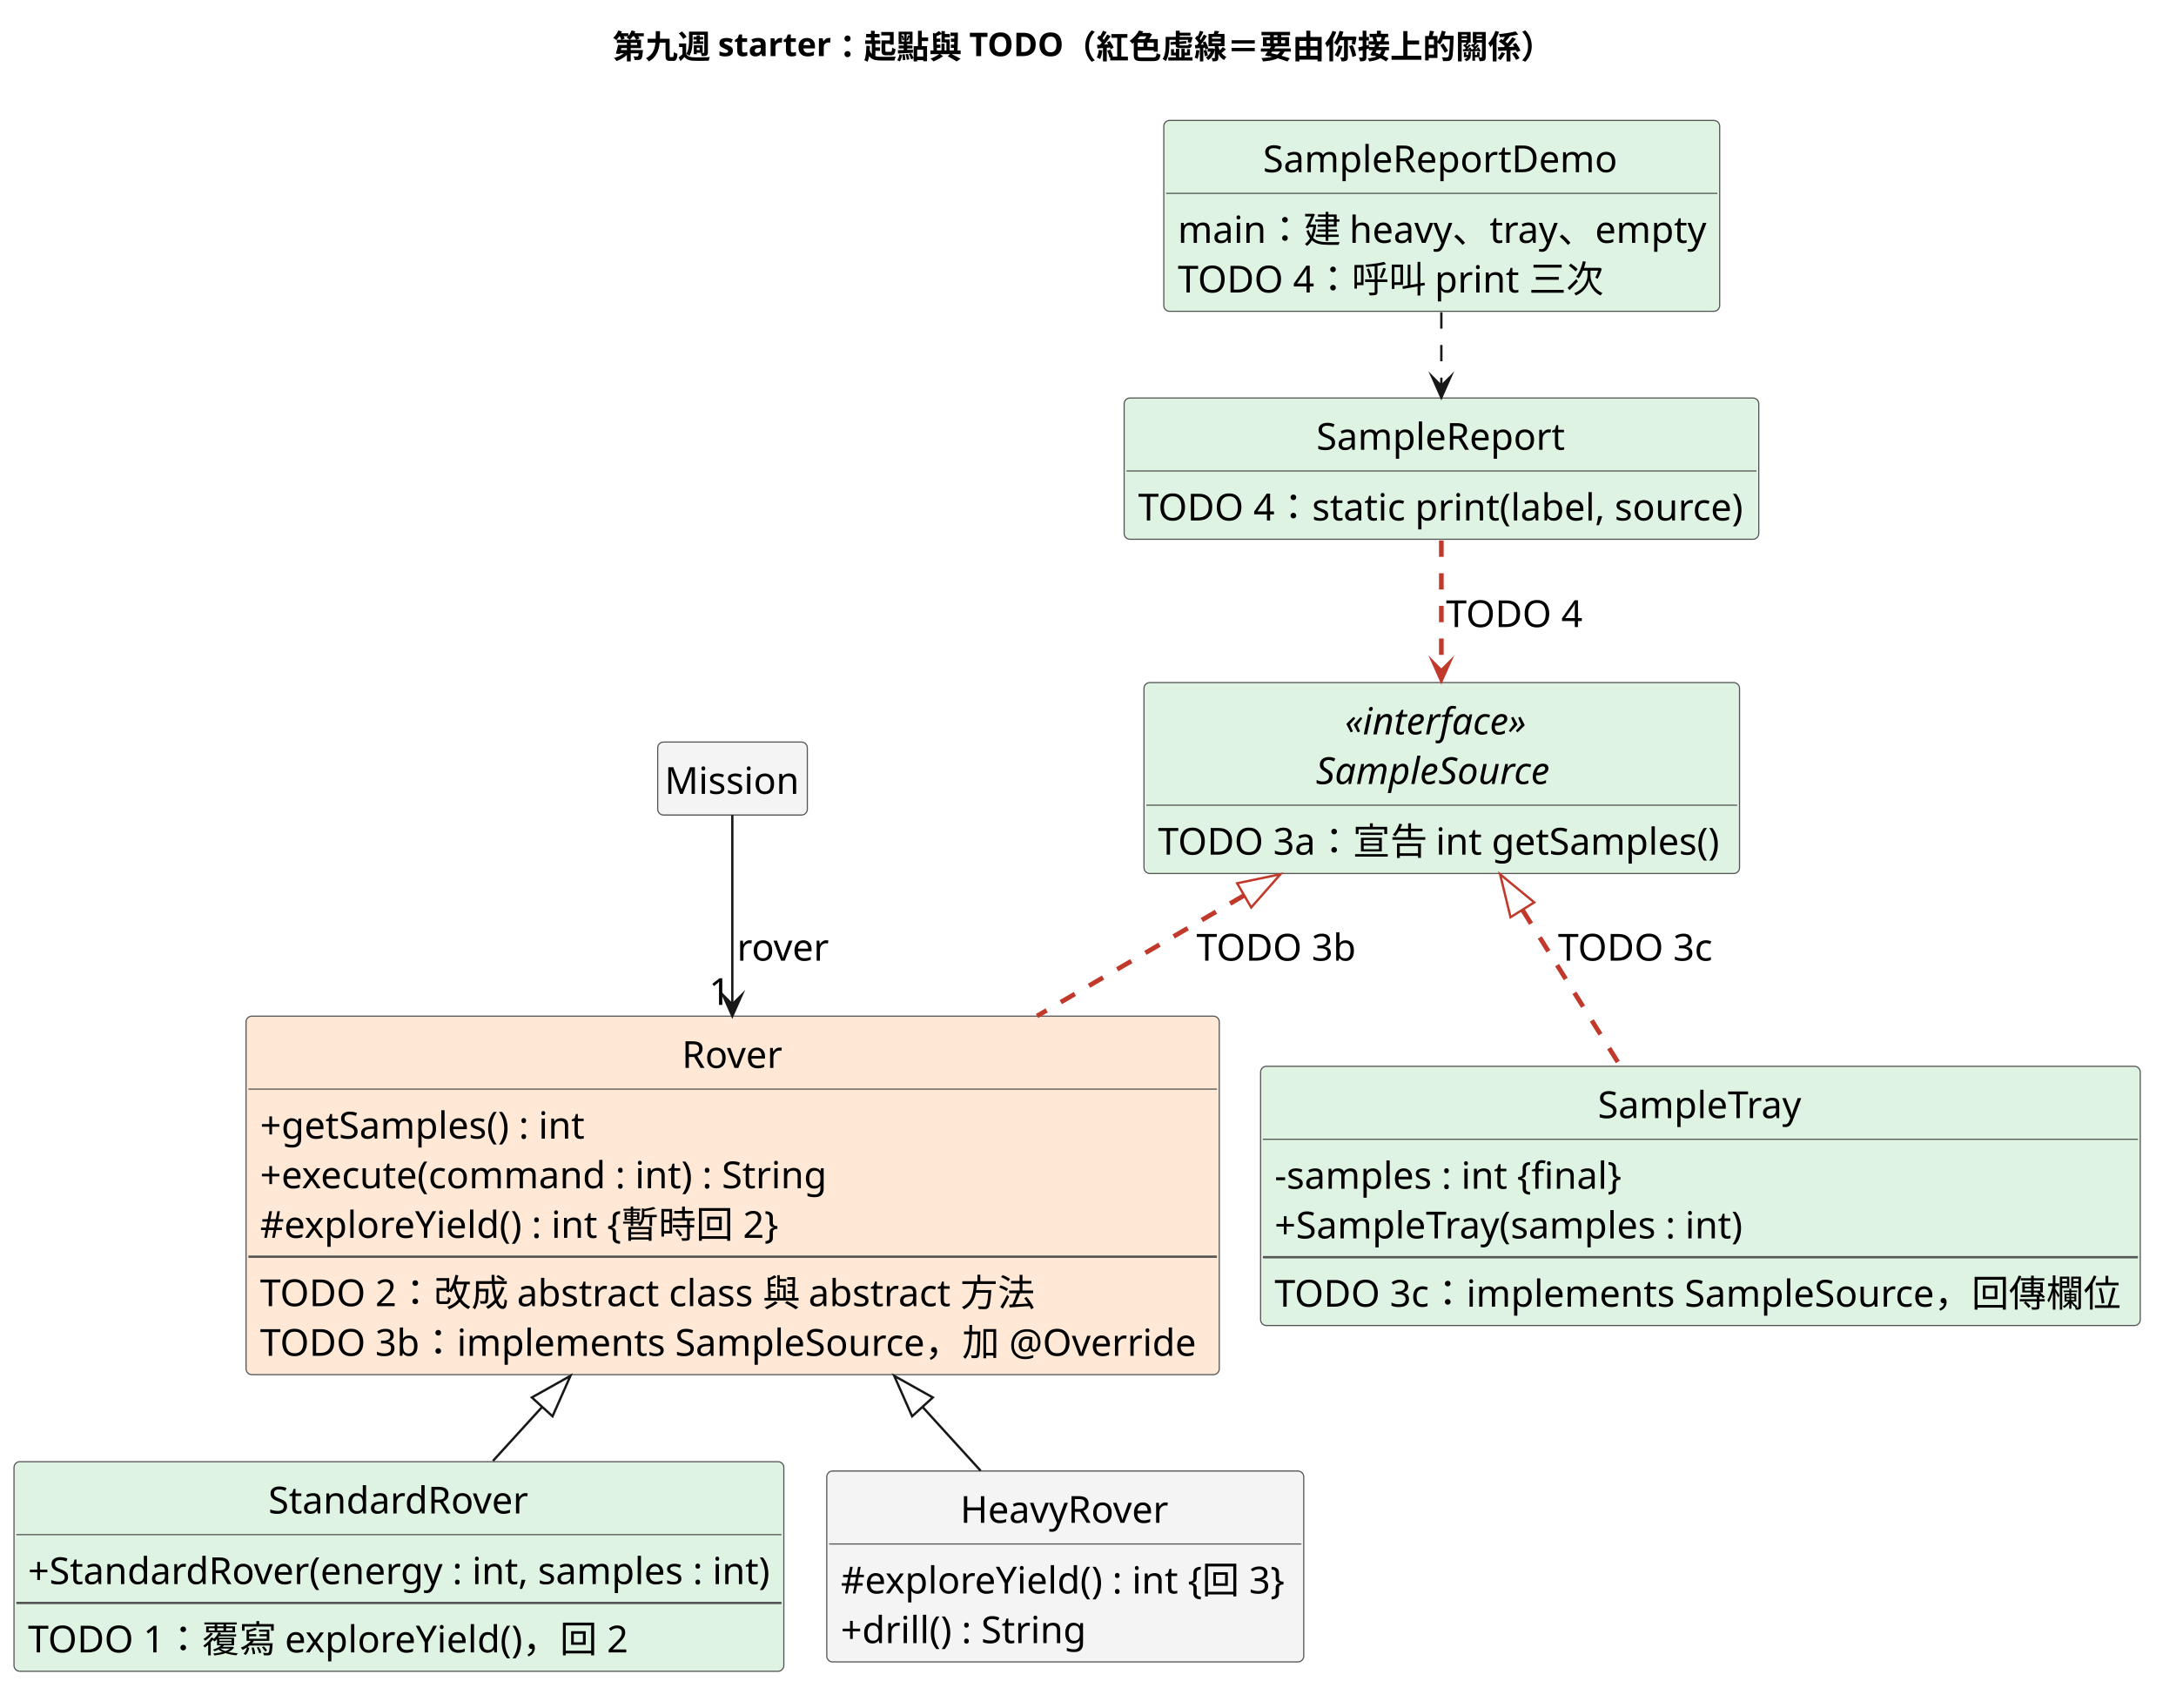
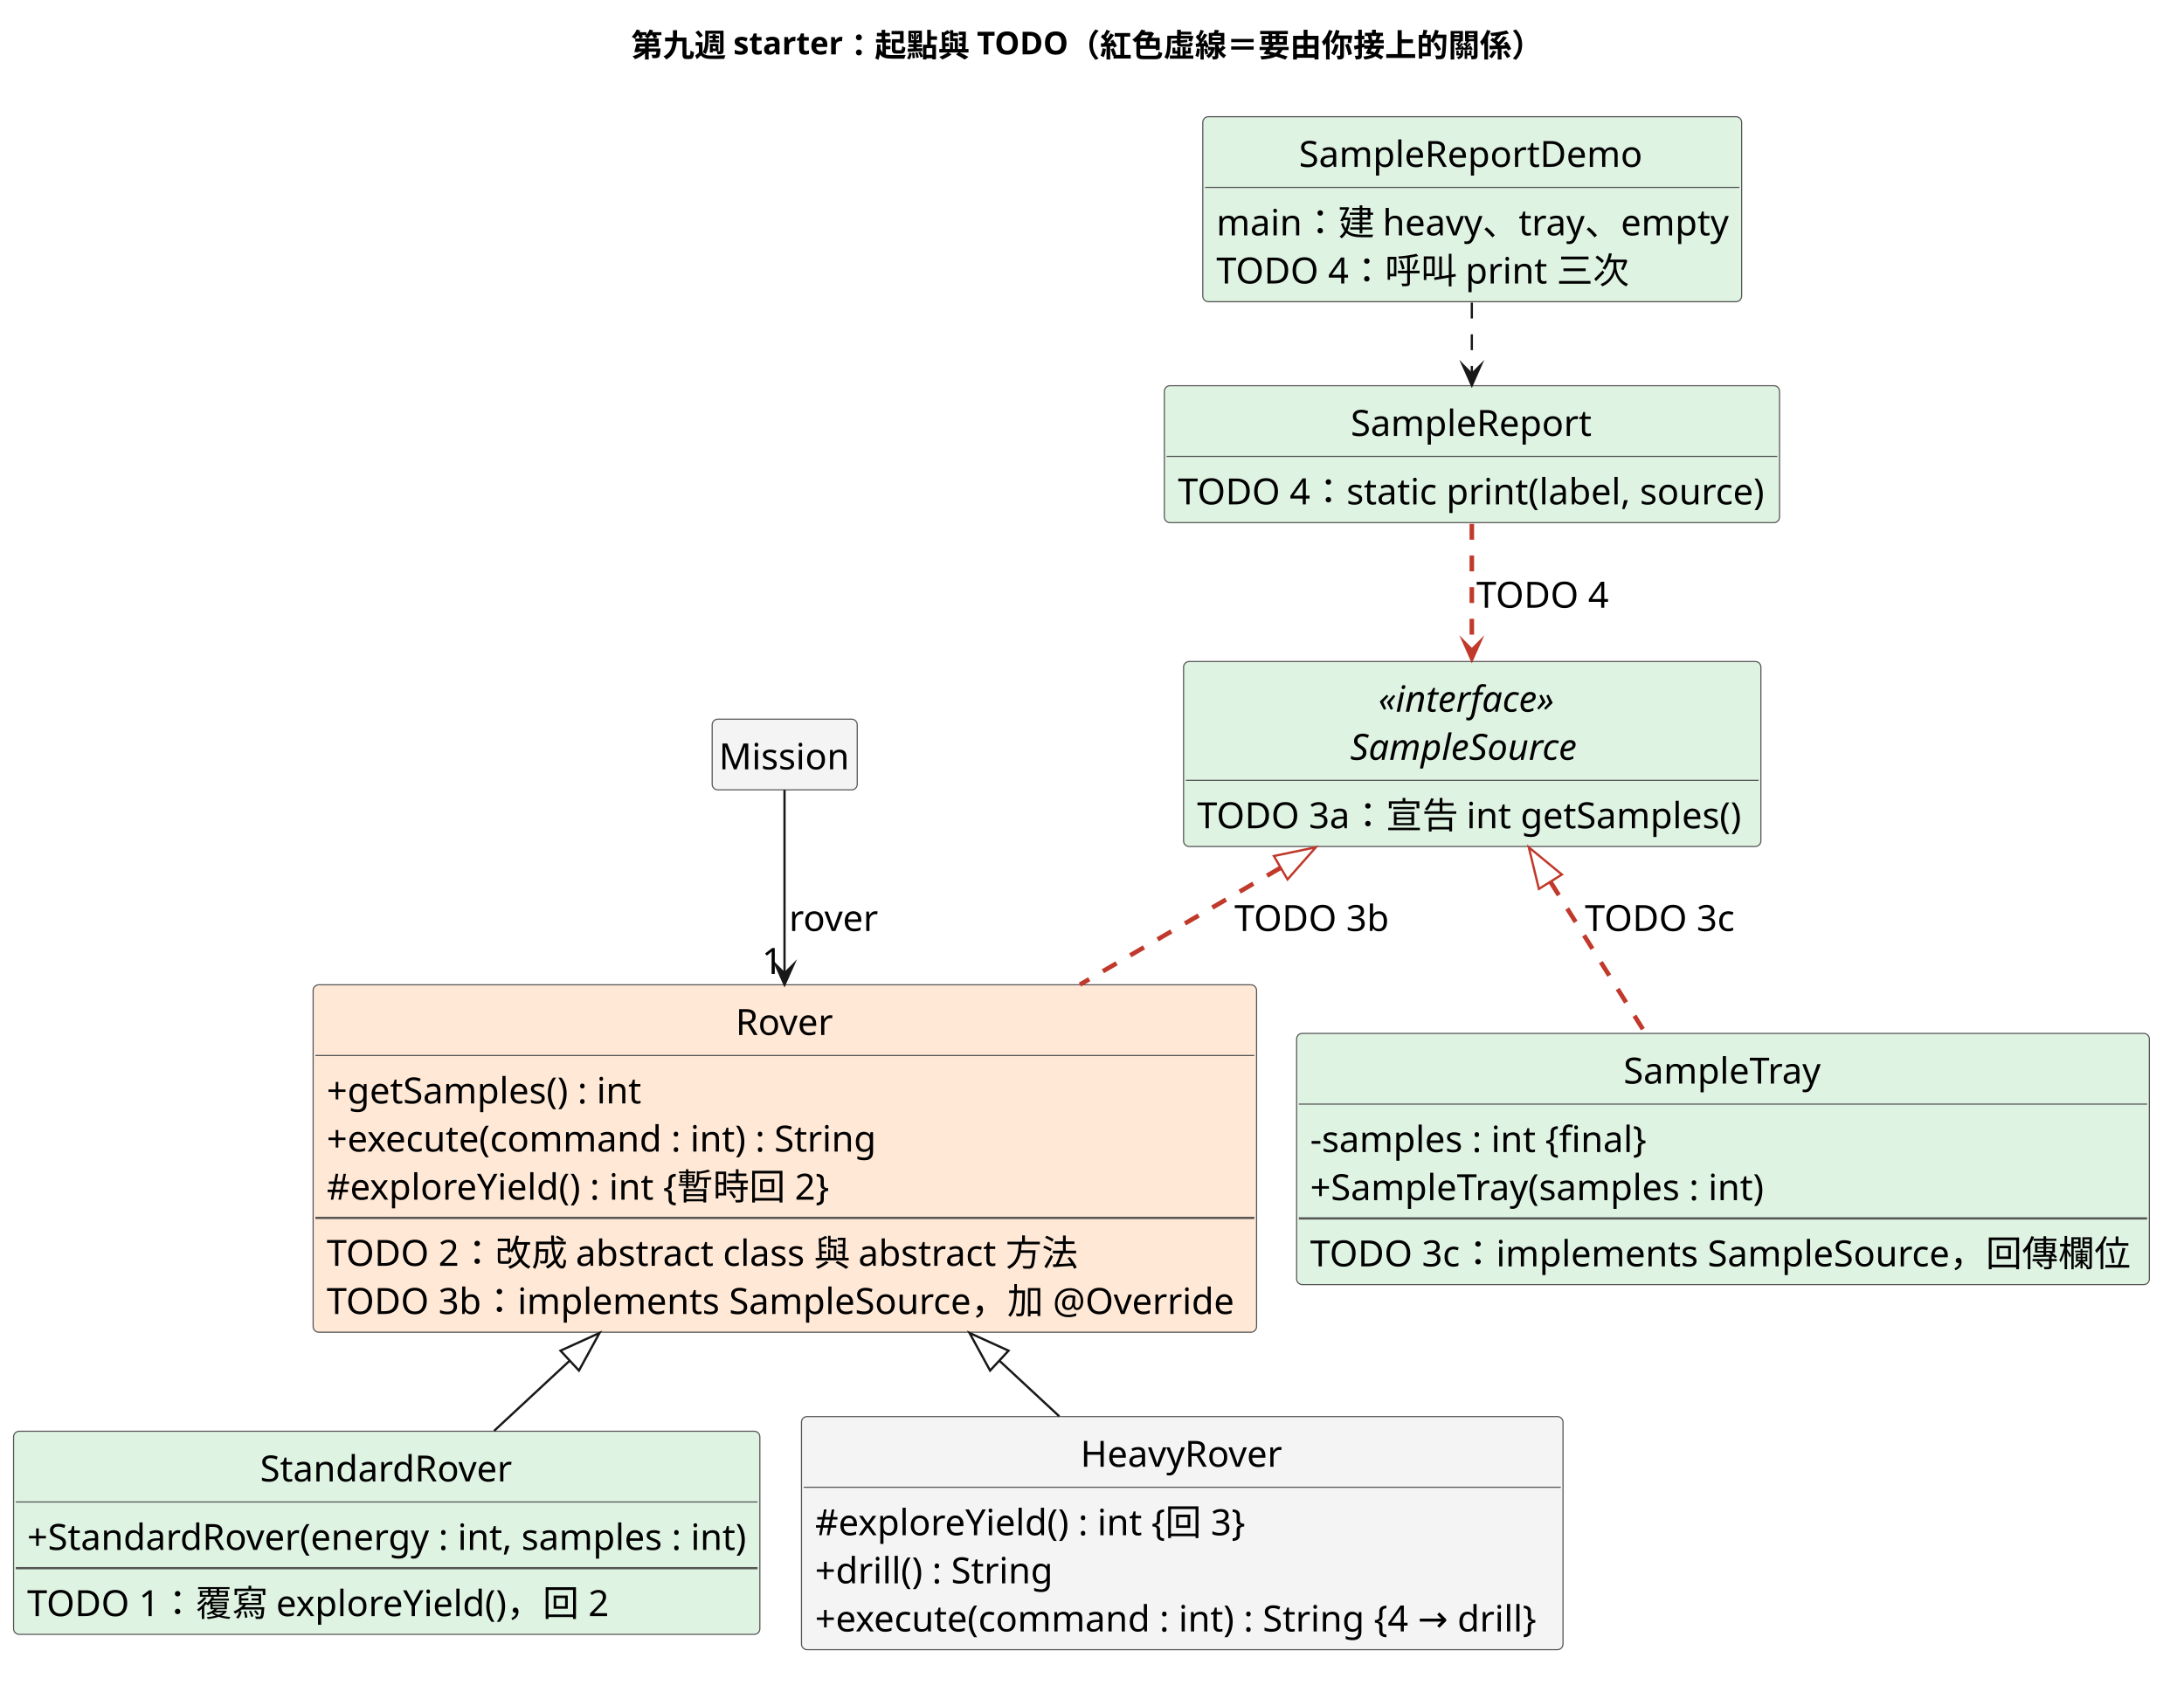
- <svg xmlns="http://www.w3.org/2000/svg" version="1.1" data-diagram-type="CLASS" style="width:933px;height:732px;background:#FFFFFF;" width="933px" height="732px" viewBox="0 0 933 732" zoomAndPan="magnify" preserveAspectRatio="none" contentStyleType="text/css">
+ <svg xmlns="http://www.w3.org/2000/svg" version="1.1" data-diagram-type="CLASS" style="width:966px;height:745px;background:#FFFFFF;" width="966px" height="745px" viewBox="0 0 966 745" zoomAndPan="magnify" preserveAspectRatio="none" contentStyleType="text/css">
  <defs />
  <g font-family="sans-serif" lengthAdjust="spacing">
    <g class="title" data-source-line="12">
-       <text x="262.656" y="25.06" fill="#000" font-size="14" textLength="401.188" font-weight="700" font-family="'Microsoft JhengHei'">第九週 starter：起點與 TODO（紅色虛線＝要由你接上的關係）</text>
+       <text x="279.156" y="25.06" fill="#000" font-size="14" textLength="401.188" font-weight="700" font-family="'Microsoft JhengHei'">第九週 starter：起點與 TODO（紅色虛線＝要由你接上的關係）</text>
    </g>
    <g class="entity" data-qualified-name="SampleSource" id="ent0001" data-source-line="14">
-       <rect x="490.5" y="292.621" width="255.359" height="81.844" fill="#DFF3E3" style="stroke:#555;stroke-width:0.5;" rx="2.5" ry="2.5" />
-       <text x="576.664" y="314.832" fill="#000" font-size="16" textLength="83.031" font-style="italic" font-family="'Microsoft JhengHei'">«interface»</text>
-       <text x="564.223" y="336.113" fill="#000" font-size="16" textLength="107.914" font-style="italic" font-family="'Microsoft JhengHei'">SampleSource</text>
-       <line x1="491.5" y1="345.184" x2="744.859" y2="345.184" style="stroke:#555;stroke-width:0.5;" />
-       <text x="496.5" y="366.395" fill="#000" font-size="16" textLength="243.359" font-family="'Microsoft JhengHei'">TODO 3a：宣告 int getSamples()</text>
+       <rect x="523.5" y="292.621" width="255.359" height="81.844" fill="#DFF3E3" style="stroke:#555;stroke-width:0.5;" rx="2.5" ry="2.5" />
+       <text x="609.664" y="314.832" fill="#000" font-size="16" textLength="83.031" font-style="italic" font-family="'Microsoft JhengHei'">«interface»</text>
+       <text x="597.223" y="336.113" fill="#000" font-size="16" textLength="107.914" font-style="italic" font-family="'Microsoft JhengHei'">SampleSource</text>
+       <line x1="524.5" y1="345.184" x2="777.859" y2="345.184" style="stroke:#555;stroke-width:0.5;" />
+       <text x="529.5" y="366.395" fill="#000" font-size="16" textLength="243.359" font-family="'Microsoft JhengHei'">TODO 3a：宣告 int getSamples()</text>
    </g>
    <g class="entity" data-qualified-name="Rover" id="ent0002" data-source-line="17">
-       <rect x="105.5" y="435.621" width="417.289" height="153.688" fill="#FFE8D6" style="stroke:#555;stroke-width:0.5;" rx="2.5" ry="2.5" />
-       <text x="292.375" y="457.832" fill="#000" font-size="16" textLength="43.539" font-family="'Microsoft JhengHei'">Rover</text>
-       <line x1="106.5" y1="466.902" x2="521.789" y2="466.902" style="stroke:#555;stroke-width:0.5;" />
-       <text x="111.5" y="488.113" fill="#000" font-size="16" textLength="141.703" font-family="'Microsoft JhengHei'">+getSamples() : int</text>
-       <text x="111.5" y="509.395" fill="#000" font-size="16" textLength="244.758" font-family="'Microsoft JhengHei'">+execute(command : int) : String</text>
-       <text x="111.5" y="530.676" fill="#000" font-size="16" textLength="224.508" font-family="'Microsoft JhengHei'">#exploreYield() : int  {暫時回 2}</text>
-       <line x1="106.5" y1="538.746" x2="521.789" y2="538.746" style="stroke:#555;stroke-width:1;" />
-       <text x="111.5" y="559.957" fill="#000" font-size="16" textLength="332.75" font-family="'Microsoft JhengHei'">TODO 2：改成 abstract class 與 abstract 方法</text>
-       <text x="111.5" y="581.238" fill="#000" font-size="16" textLength="405.289" font-family="'Microsoft JhengHei'">TODO 3b：implements SampleSource，加 @Override</text>
+       <rect x="138.5" y="435.621" width="417.289" height="153.688" fill="#FFE8D6" style="stroke:#555;stroke-width:0.5;" rx="2.5" ry="2.5" />
+       <text x="325.375" y="457.832" fill="#000" font-size="16" textLength="43.539" font-family="'Microsoft JhengHei'">Rover</text>
+       <line x1="139.5" y1="466.902" x2="554.789" y2="466.902" style="stroke:#555;stroke-width:0.5;" />
+       <text x="144.5" y="488.113" fill="#000" font-size="16" textLength="141.703" font-family="'Microsoft JhengHei'">+getSamples() : int</text>
+       <text x="144.5" y="509.395" fill="#000" font-size="16" textLength="244.758" font-family="'Microsoft JhengHei'">+execute(command : int) : String</text>
+       <text x="144.5" y="530.676" fill="#000" font-size="16" textLength="224.508" font-family="'Microsoft JhengHei'">#exploreYield() : int  {暫時回 2}</text>
+       <line x1="139.5" y1="538.746" x2="554.789" y2="538.746" style="stroke:#555;stroke-width:1;" />
+       <text x="144.5" y="559.957" fill="#000" font-size="16" textLength="332.75" font-family="'Microsoft JhengHei'">TODO 2：改成 abstract class 與 abstract 方法</text>
+       <text x="144.5" y="581.238" fill="#000" font-size="16" textLength="405.289" font-family="'Microsoft JhengHei'">TODO 3b：implements SampleSource，加 @Override</text>
    </g>
    <g class="entity" data-qualified-name="StandardRover" id="ent0003" data-source-line="25">
-       <rect x="6" y="626.621" width="330.086" height="89.844" fill="#DFF3E3" style="stroke:#555;stroke-width:0.5;" rx="2.5" ry="2.5" />
-       <text x="115.055" y="648.832" fill="#000" font-size="16" textLength="111.977" font-family="'Microsoft JhengHei'">StandardRover</text>
-       <line x1="7" y1="657.902" x2="335.086" y2="657.902" style="stroke:#555;stroke-width:0.5;" />
-       <text x="12" y="679.113" fill="#000" font-size="16" textLength="318.086" font-family="'Microsoft JhengHei'">+StandardRover(energy : int, samples : int)</text>
-       <line x1="7" y1="687.184" x2="335.086" y2="687.184" style="stroke:#555;stroke-width:1;" />
-       <text x="12" y="708.395" fill="#000" font-size="16" textLength="261.039" font-family="'Microsoft JhengHei'">TODO 1：覆寫 exploreYield()，回 2</text>
+       <rect x="6" y="633.121" width="330.086" height="89.844" fill="#DFF3E3" style="stroke:#555;stroke-width:0.5;" rx="2.5" ry="2.5" />
+       <text x="115.055" y="655.332" fill="#000" font-size="16" textLength="111.977" font-family="'Microsoft JhengHei'">StandardRover</text>
+       <line x1="7" y1="664.402" x2="335.086" y2="664.402" style="stroke:#555;stroke-width:0.5;" />
+       <text x="12" y="685.613" fill="#000" font-size="16" textLength="318.086" font-family="'Microsoft JhengHei'">+StandardRover(energy : int, samples : int)</text>
+       <line x1="7" y1="693.684" x2="335.086" y2="693.684" style="stroke:#555;stroke-width:1;" />
+       <text x="12" y="714.895" fill="#000" font-size="16" textLength="261.039" font-family="'Microsoft JhengHei'">TODO 1：覆寫 exploreYield()，回 2</text>
    </g>
    <g class="entity" data-qualified-name="HeavyRover" id="ent0004" data-source-line="30">
-       <rect x="354.5" y="630.621" width="204.508" height="81.844" fill="#F4F4F4" style="stroke:#555;stroke-width:0.5;" rx="2.5" ry="2.5" />
-       <text x="411.746" y="652.832" fill="#000" font-size="16" textLength="90.016" font-family="'Microsoft JhengHei'">HeavyRover</text>
-       <line x1="355.5" y1="661.902" x2="558.008" y2="661.902" style="stroke:#555;stroke-width:0.5;" />
-       <text x="360.5" y="683.113" fill="#000" font-size="16" textLength="192.508" font-family="'Microsoft JhengHei'">#exploreYield() : int  {回 3}</text>
-       <text x="360.5" y="704.395" fill="#000" font-size="16" textLength="107.219" font-family="'Microsoft JhengHei'">+drill() : String</text>
+       <rect x="354.5" y="626.621" width="336.836" height="103.125" fill="#F4F4F4" style="stroke:#555;stroke-width:0.5;" rx="2.5" ry="2.5" />
+       <text x="477.91" y="648.832" fill="#000" font-size="16" textLength="90.016" font-family="'Microsoft JhengHei'">HeavyRover</text>
+       <line x1="355.5" y1="657.902" x2="690.336" y2="657.902" style="stroke:#555;stroke-width:0.5;" />
+       <text x="360.5" y="679.113" fill="#000" font-size="16" textLength="192.508" font-family="'Microsoft JhengHei'">#exploreYield() : int  {回 3}</text>
+       <text x="360.5" y="700.395" fill="#000" font-size="16" textLength="107.219" font-family="'Microsoft JhengHei'">+drill() : String</text>
+       <text x="360.5" y="721.676" fill="#000" font-size="16" textLength="324.836" font-family="'Microsoft JhengHei'">+execute(command : int) : String  {4 → drill}</text>
    </g>
-     <g class="entity" data-qualified-name="SampleTray" id="ent0005" data-source-line="34">
-       <rect x="540.5" y="457.121" width="377.18" height="111.125" fill="#DFF3E3" style="stroke:#555;stroke-width:0.5;" rx="2.5" ry="2.5" />
-       <text x="685.09" y="479.332" fill="#000" font-size="16" textLength="88" font-family="'Microsoft JhengHei'">SampleTray</text>
-       <line x1="541.5" y1="488.402" x2="916.68" y2="488.402" style="stroke:#555;stroke-width:0.5;" />
-       <text x="546.5" y="509.613" fill="#000" font-size="16" textLength="150.117" font-family="'Microsoft JhengHei'">-samples : int  {final}</text>
-       <text x="546.5" y="530.895" fill="#000" font-size="16" textLength="202.891" font-family="'Microsoft JhengHei'">+SampleTray(samples : int)</text>
-       <line x1="541.5" y1="538.965" x2="916.68" y2="538.965" style="stroke:#555;stroke-width:1;" />
-       <text x="546.5" y="560.176" fill="#000" font-size="16" textLength="365.18" font-family="'Microsoft JhengHei'">TODO 3c：implements SampleSource，回傳欄位</text>
+     <g class="entity" data-qualified-name="SampleTray" id="ent0005" data-source-line="35">
+       <rect x="573.5" y="457.121" width="377.18" height="111.125" fill="#DFF3E3" style="stroke:#555;stroke-width:0.5;" rx="2.5" ry="2.5" />
+       <text x="718.09" y="479.332" fill="#000" font-size="16" textLength="88" font-family="'Microsoft JhengHei'">SampleTray</text>
+       <line x1="574.5" y1="488.402" x2="949.68" y2="488.402" style="stroke:#555;stroke-width:0.5;" />
+       <text x="579.5" y="509.613" fill="#000" font-size="16" textLength="150.117" font-family="'Microsoft JhengHei'">-samples : int  {final}</text>
+       <text x="579.5" y="530.895" fill="#000" font-size="16" textLength="202.891" font-family="'Microsoft JhengHei'">+SampleTray(samples : int)</text>
+       <line x1="574.5" y1="538.965" x2="949.68" y2="538.965" style="stroke:#555;stroke-width:1;" />
+       <text x="579.5" y="560.176" fill="#000" font-size="16" textLength="365.18" font-family="'Microsoft JhengHei'">TODO 3c：implements SampleSource，回傳欄位</text>
    </g>
-     <g class="entity" data-qualified-name="SampleReport" id="ent0006" data-source-line="40">
-       <rect x="482" y="170.621" width="272.109" height="60.563" fill="#DFF3E3" style="stroke:#555;stroke-width:0.5;" rx="2.5" ry="2.5" />
-       <text x="564.422" y="192.832" fill="#000" font-size="16" textLength="107.266" font-family="'Microsoft JhengHei'">SampleReport</text>
-       <line x1="483" y1="201.902" x2="753.109" y2="201.902" style="stroke:#555;stroke-width:0.5;" />
-       <text x="488" y="223.113" fill="#000" font-size="16" textLength="260.109" font-family="'Microsoft JhengHei'">TODO 4：static print(label, source)</text>
+     <g class="entity" data-qualified-name="SampleReport" id="ent0006" data-source-line="41">
+       <rect x="515" y="170.621" width="272.109" height="60.563" fill="#DFF3E3" style="stroke:#555;stroke-width:0.5;" rx="2.5" ry="2.5" />
+       <text x="597.422" y="192.832" fill="#000" font-size="16" textLength="107.266" font-family="'Microsoft JhengHei'">SampleReport</text>
+       <line x1="516" y1="201.902" x2="786.109" y2="201.902" style="stroke:#555;stroke-width:0.5;" />
+       <text x="521" y="223.113" fill="#000" font-size="16" textLength="260.109" font-family="'Microsoft JhengHei'">TODO 4：static print(label, source)</text>
    </g>
-     <g class="entity" data-qualified-name="SampleReportDemo" id="ent0007" data-source-line="43">
-       <rect x="499" y="51.621" width="238.344" height="81.844" fill="#DFF3E3" style="stroke:#555;stroke-width:0.5;" rx="2.5" ry="2.5" />
-       <text x="541.535" y="73.832" fill="#000" font-size="16" textLength="153.273" font-family="'Microsoft JhengHei'">SampleReportDemo</text>
-       <line x1="500" y1="82.902" x2="736.344" y2="82.902" style="stroke:#555;stroke-width:0.5;" />
-       <text x="505" y="104.113" fill="#000" font-size="16" textLength="226.344" font-family="'Microsoft JhengHei'">main：建 heavy、tray、empty</text>
-       <text x="505" y="125.395" fill="#000" font-size="16" textLength="184.141" font-family="'Microsoft JhengHei'">TODO 4：呼叫 print 三次</text>
+     <g class="entity" data-qualified-name="SampleReportDemo" id="ent0007" data-source-line="44">
+       <rect x="532" y="51.621" width="238.344" height="81.844" fill="#DFF3E3" style="stroke:#555;stroke-width:0.5;" rx="2.5" ry="2.5" />
+       <text x="574.535" y="73.832" fill="#000" font-size="16" textLength="153.273" font-family="'Microsoft JhengHei'">SampleReportDemo</text>
+       <line x1="533" y1="82.902" x2="769.344" y2="82.902" style="stroke:#555;stroke-width:0.5;" />
+       <text x="538" y="104.113" fill="#000" font-size="16" textLength="226.344" font-family="'Microsoft JhengHei'">main：建 heavy、tray、empty</text>
+       <text x="538" y="125.395" fill="#000" font-size="16" textLength="184.141" font-family="'Microsoft JhengHei'">TODO 4：呼叫 print 三次</text>
    </g>
-     <g class="entity" data-qualified-name="Mission" id="ent0008" data-source-line="47">
-       <rect x="282" y="318.121" width="64.164" height="31.281" fill="#F4F4F4" style="stroke:#555;stroke-width:0.5;" rx="2.5" ry="2.5" />
-       <text x="285" y="340.332" fill="#000" font-size="16" textLength="58.164" font-family="'Microsoft JhengHei'">Mission</text>
+     <g class="entity" data-qualified-name="Mission" id="ent0008" data-source-line="48">
+       <rect x="315" y="318.121" width="64.164" height="31.281" fill="#F4F4F4" style="stroke:#555;stroke-width:0.5;" rx="2.5" ry="2.5" />
+       <text x="318" y="340.332" fill="#000" font-size="16" textLength="58.164" font-family="'Microsoft JhengHei'">Mission</text>
    </g>
    <g class="link" data-entity-1="ent0002" data-entity-2="ent0003" id="lnk9" data-link-type="extension">
-       <polygon points="244.594,589.822,228.038,599.089,236.91,607.169,244.594,589.822" fill="none" style="stroke:#181818;stroke-width:1;stroke-linejoin:miter;stroke-miterlimit:10;" />
-       <path d="M232.474,603.129 C221.088,615.629 221.752,614.9 211.381,626.287" style="stroke:#181818;stroke-width:1;" fill="none" />
+       <polygon points="265.183,589.627,247.912,597.482,256.079,606.274,265.183,589.627" fill="none" style="stroke:#181818;stroke-width:1;stroke-linejoin:miter;stroke-miterlimit:10;" />
+       <path d="M251.995,601.878 C236.017,616.722 232.952,619.569 218.548,632.95" style="stroke:#181818;stroke-width:1;" fill="none" />
    </g>
    <g class="link" data-entity-1="ent0002" data-entity-2="ent0004" id="lnk10" data-link-type="extension">
-       <polygon points="383.406,589.822,391.09,607.169,399.962,599.089,383.406,589.822" fill="none" style="stroke:#181818;stroke-width:1;stroke-linejoin:miter;stroke-miterlimit:10;" />
-       <path d="M395.526,603.129 C408.335,617.192 409.113,618.046 420.455,630.499" style="stroke:#181818;stroke-width:1;" fill="none" />
+       <polygon points="428.817,589.627,437.921,606.274,446.088,597.482,428.817,589.627" fill="none" style="stroke:#181818;stroke-width:1;stroke-linejoin:miter;stroke-miterlimit:10;" />
+       <path d="M442.005,601.878 C455.47,614.387 455.941,614.825 468.525,626.515" style="stroke:#181818;stroke-width:1;" fill="none" />
    </g>
    <g class="link" data-entity-1="ent0008" data-entity-2="ent0002" id="lnk11" data-link-type="dependency">
-       <polygon points="314,435.592,318,426.592,314,430.592,310,426.592,314,435.592" fill="#181818" style="stroke:#181818;stroke-width:1;stroke-linejoin:miter;stroke-miterlimit:10;" />
-       <path d="M314,349.408 C314,368.517 314,398.193 314,430.592" style="stroke:#181818;stroke-width:1;" fill="none" />
-       <text x="316" y="411.832" fill="#000" font-size="16" textLength="39.219" font-family="'Microsoft JhengHei'">rover</text>
-       <text x="304" y="430.803" fill="#000" font-size="16" font-family="'Microsoft JhengHei'">1</text>
+       <polygon points="347,435.592,351,426.592,347,430.592,343,426.592,347,435.592" fill="#181818" style="stroke:#181818;stroke-width:1;stroke-linejoin:miter;stroke-miterlimit:10;" />
+       <path d="M347,349.408 C347,368.517 347,398.193 347,430.592" style="stroke:#181818;stroke-width:1;" fill="none" />
+       <text x="349" y="411.832" fill="#000" font-size="16" textLength="39.219" font-family="'Microsoft JhengHei'">rover</text>
+       <text x="337" y="430.803" fill="#000" font-size="16" font-family="'Microsoft JhengHei'">1</text>
    </g>
    <g class="link" data-entity-1="ent0001" data-entity-2="ent0002" id="lnk12" data-link-type="extension">
-       <polygon points="549.018,374.785,530.443,378.657,536.481,389.027,549.018,374.785" fill="none" style="stroke:#C0392B;stroke-width:1;stroke-linejoin:miter;stroke-miterlimit:10;" />
-       <path d="M533.462,383.842 C502.543,401.845 480.568,414.639 444.658,435.547" style="stroke:#C0392B;stroke-width:2;stroke-dasharray:7,7;" fill="none" />
-       <text x="513" y="411.832" fill="#000" font-size="16" textLength="70.5" font-family="'Microsoft JhengHei'">TODO 3b</text>
+       <polygon points="582.018,374.785,563.443,378.657,569.481,389.027,582.018,374.785" fill="none" style="stroke:#C0392B;stroke-width:1;stroke-linejoin:miter;stroke-miterlimit:10;" />
+       <path d="M566.462,383.842 C535.543,401.845 513.568,414.639 477.658,435.547" style="stroke:#C0392B;stroke-width:2;stroke-dasharray:7,7;" fill="none" />
+       <text x="546" y="411.832" fill="#000" font-size="16" textLength="70.5" font-family="'Microsoft JhengHei'">TODO 3b</text>
    </g>
    <g class="link" data-entity-1="ent0001" data-entity-2="ent0005" id="lnk13" data-link-type="extension">
-       <polygon points="643.188,374.785,647.668,393.222,657.834,386.847,643.188,374.785" fill="none" style="stroke:#C0392B;stroke-width:1;stroke-linejoin:miter;stroke-miterlimit:10;" />
-       <path d="M652.751,390.035 C667.974,414.31 678.024,430.335 694.656,456.856" style="stroke:#C0392B;stroke-width:2;stroke-dasharray:7,7;" fill="none" />
-       <text x="668" y="411.832" fill="#000" font-size="16" textLength="68.344" font-family="'Microsoft JhengHei'">TODO 3c</text>
+       <polygon points="676.188,374.785,680.668,393.222,690.834,386.847,676.188,374.785" fill="none" style="stroke:#C0392B;stroke-width:1;stroke-linejoin:miter;stroke-miterlimit:10;" />
+       <path d="M685.751,390.035 C700.974,414.31 711.024,430.335 727.656,456.856" style="stroke:#C0392B;stroke-width:2;stroke-dasharray:7,7;" fill="none" />
+       <text x="701" y="411.832" fill="#000" font-size="16" textLength="68.344" font-family="'Microsoft JhengHei'">TODO 3c</text>
    </g>
    <g class="link" data-entity-1="ent0006" data-entity-2="ent0001" id="lnk14" data-link-type="dependency">
-       <polygon points="618,292.243,622,283.243,618,287.243,614,283.243,618,292.243" fill="#C0392B" style="stroke:#C0392B;stroke-width:1;stroke-linejoin:miter;stroke-miterlimit:10;" />
-       <path d="M618,231.734 C618,249.631 618,267.69 618,287.243" style="stroke:#C0392B;stroke-width:2;stroke-dasharray:7,7;" fill="none" />
-       <text x="620" y="268.832" fill="#000" font-size="16" textLength="60.383" font-family="'Microsoft JhengHei'">TODO 4</text>
+       <polygon points="651,292.243,655,283.243,651,287.243,647,283.243,651,292.243" fill="#C0392B" style="stroke:#C0392B;stroke-width:1;stroke-linejoin:miter;stroke-miterlimit:10;" />
+       <path d="M651,231.734 C651,249.631 651,267.69 651,287.243" style="stroke:#C0392B;stroke-width:2;stroke-dasharray:7,7;" fill="none" />
+       <text x="653" y="268.832" fill="#000" font-size="16" textLength="60.383" font-family="'Microsoft JhengHei'">TODO 4</text>
    </g>
    <g class="link" data-entity-1="ent0007" data-entity-2="ent0006" id="lnk15" data-link-type="dependency">
-       <polygon points="618,170.426,622,161.426,618,165.426,614,161.426,618,170.426" fill="#181818" style="stroke:#181818;stroke-width:1;stroke-linejoin:miter;stroke-miterlimit:10;" />
-       <path d="M618,133.884 C618,146.018 618,154.111 618,165.426" style="stroke:#181818;stroke-width:1;stroke-dasharray:7,7;" fill="none" />
+       <polygon points="651,170.426,655,161.426,651,165.426,647,161.426,651,170.426" fill="#181818" style="stroke:#181818;stroke-width:1;stroke-linejoin:miter;stroke-miterlimit:10;" />
+       <path d="M651,133.884 C651,146.018 651,154.111 651,165.426" style="stroke:#181818;stroke-width:1;stroke-dasharray:7,7;" fill="none" />
    </g>
  </g>
</svg>
